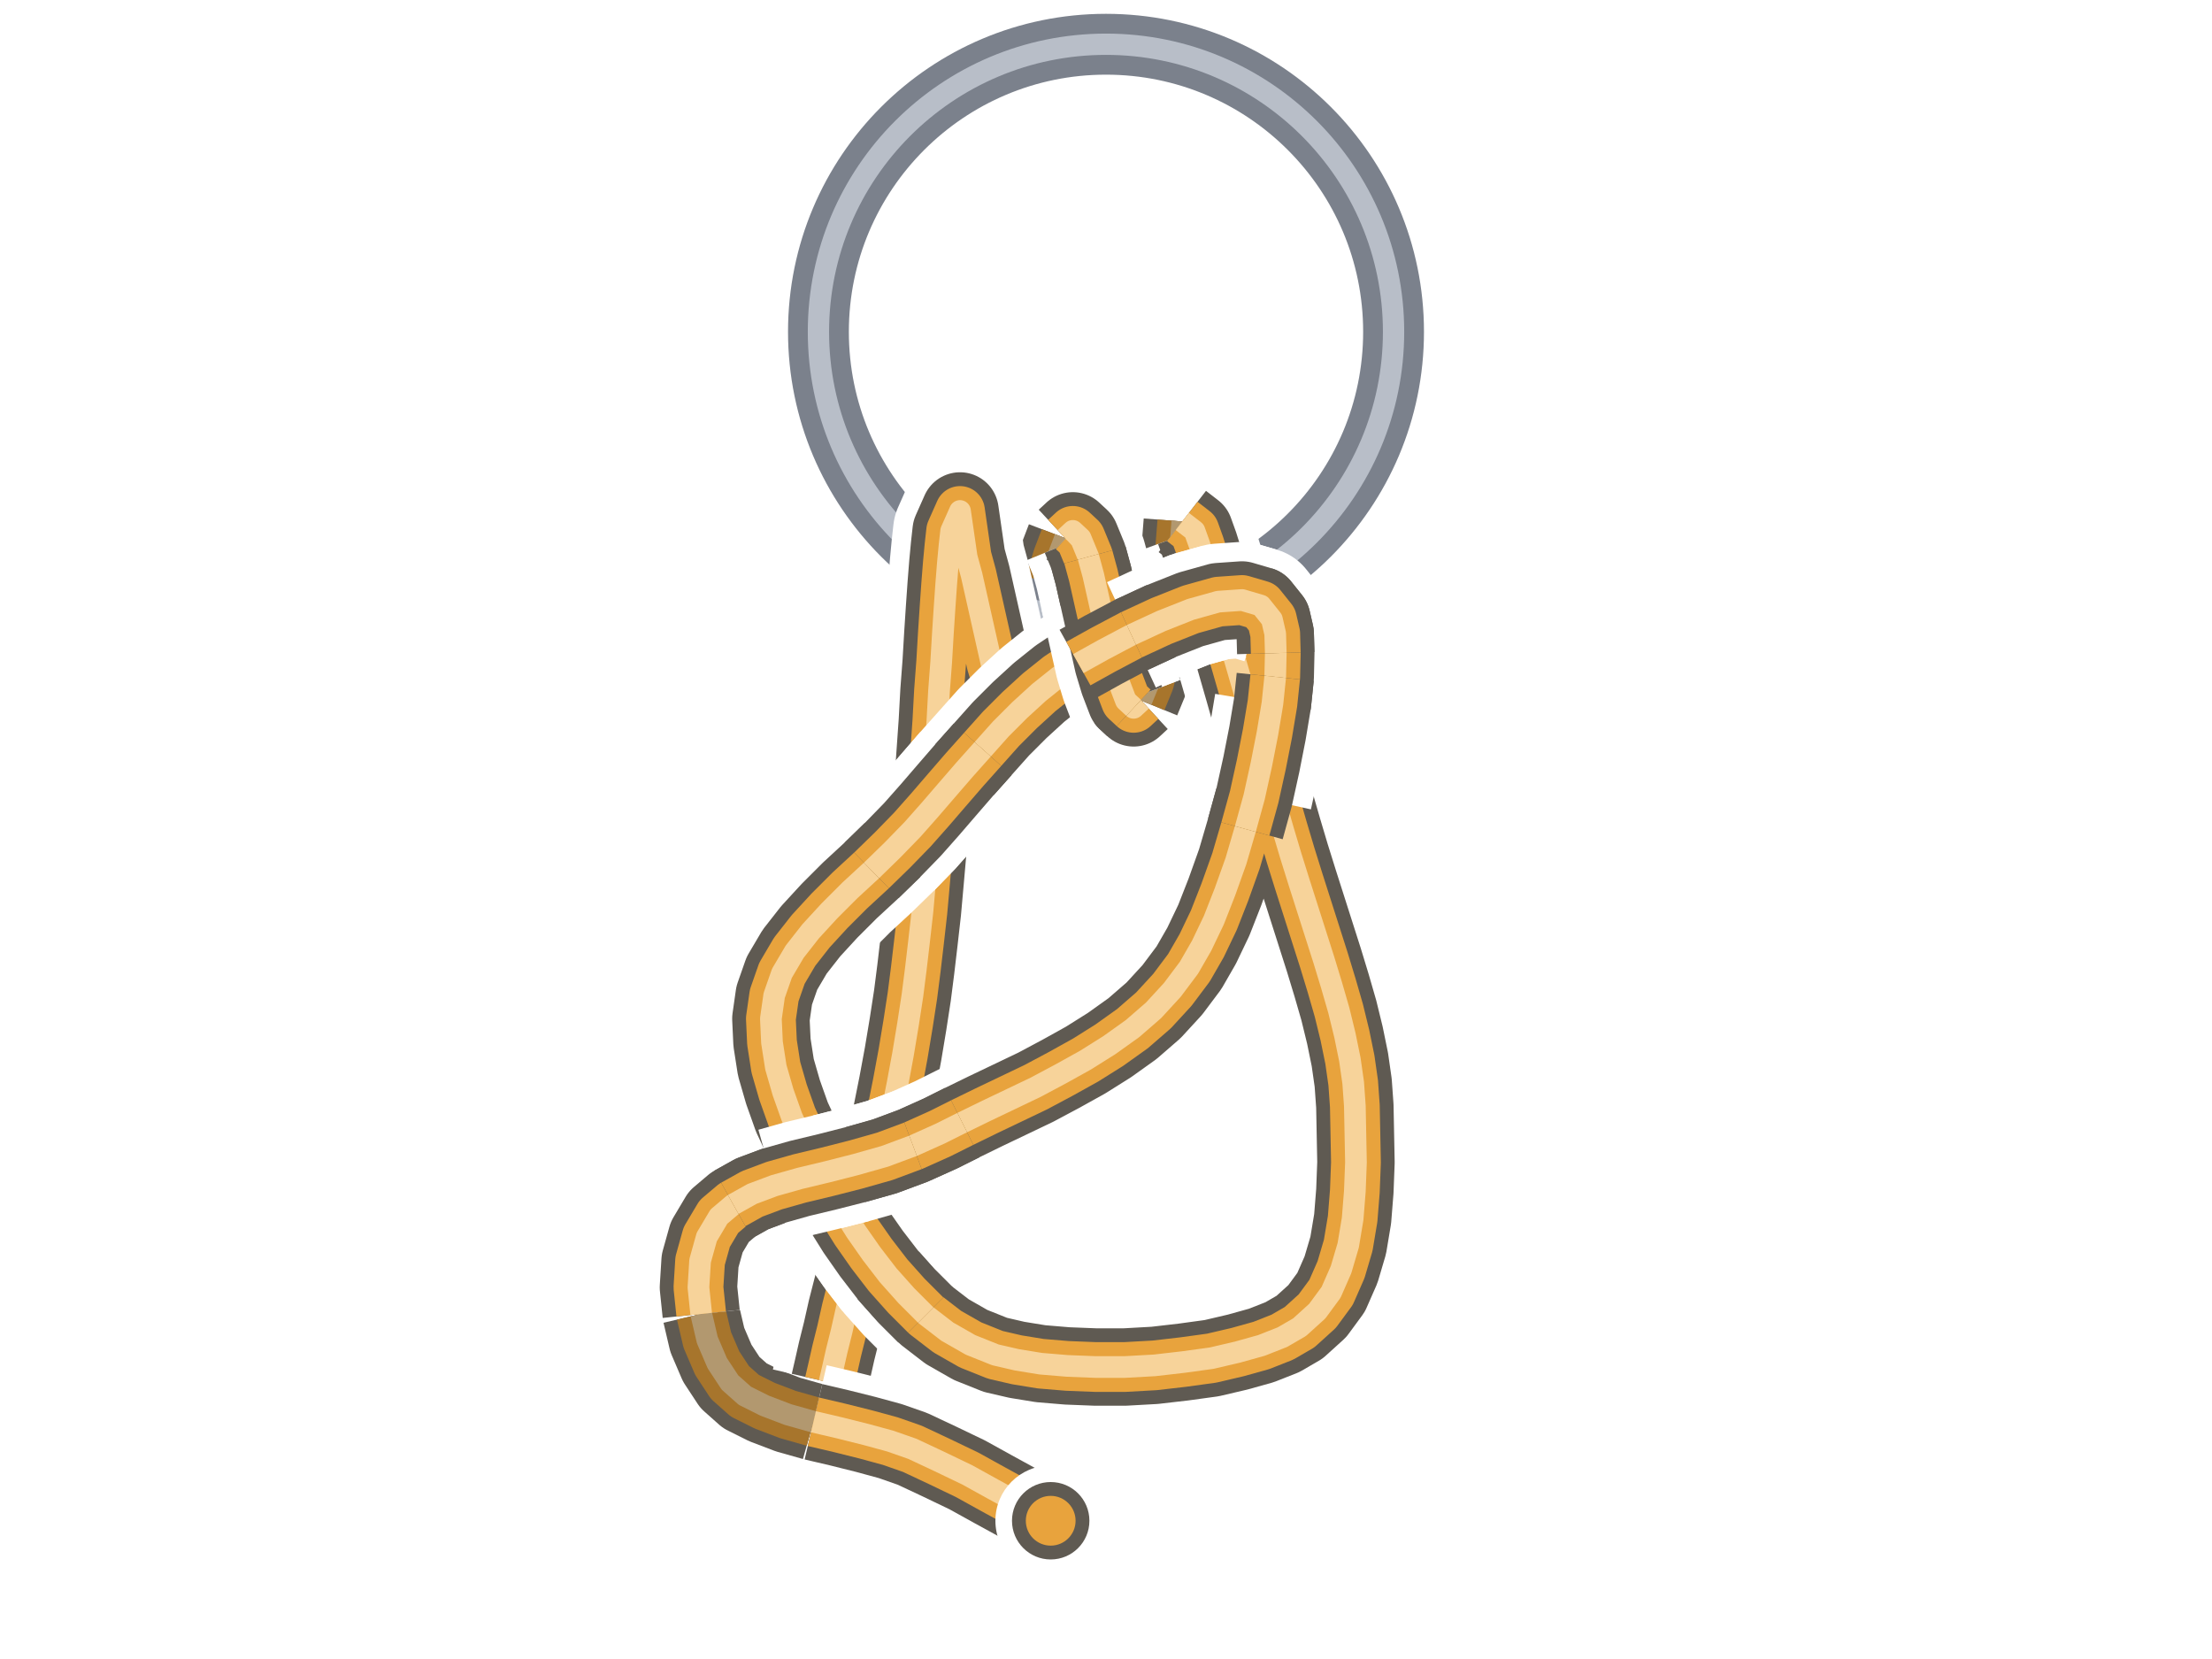
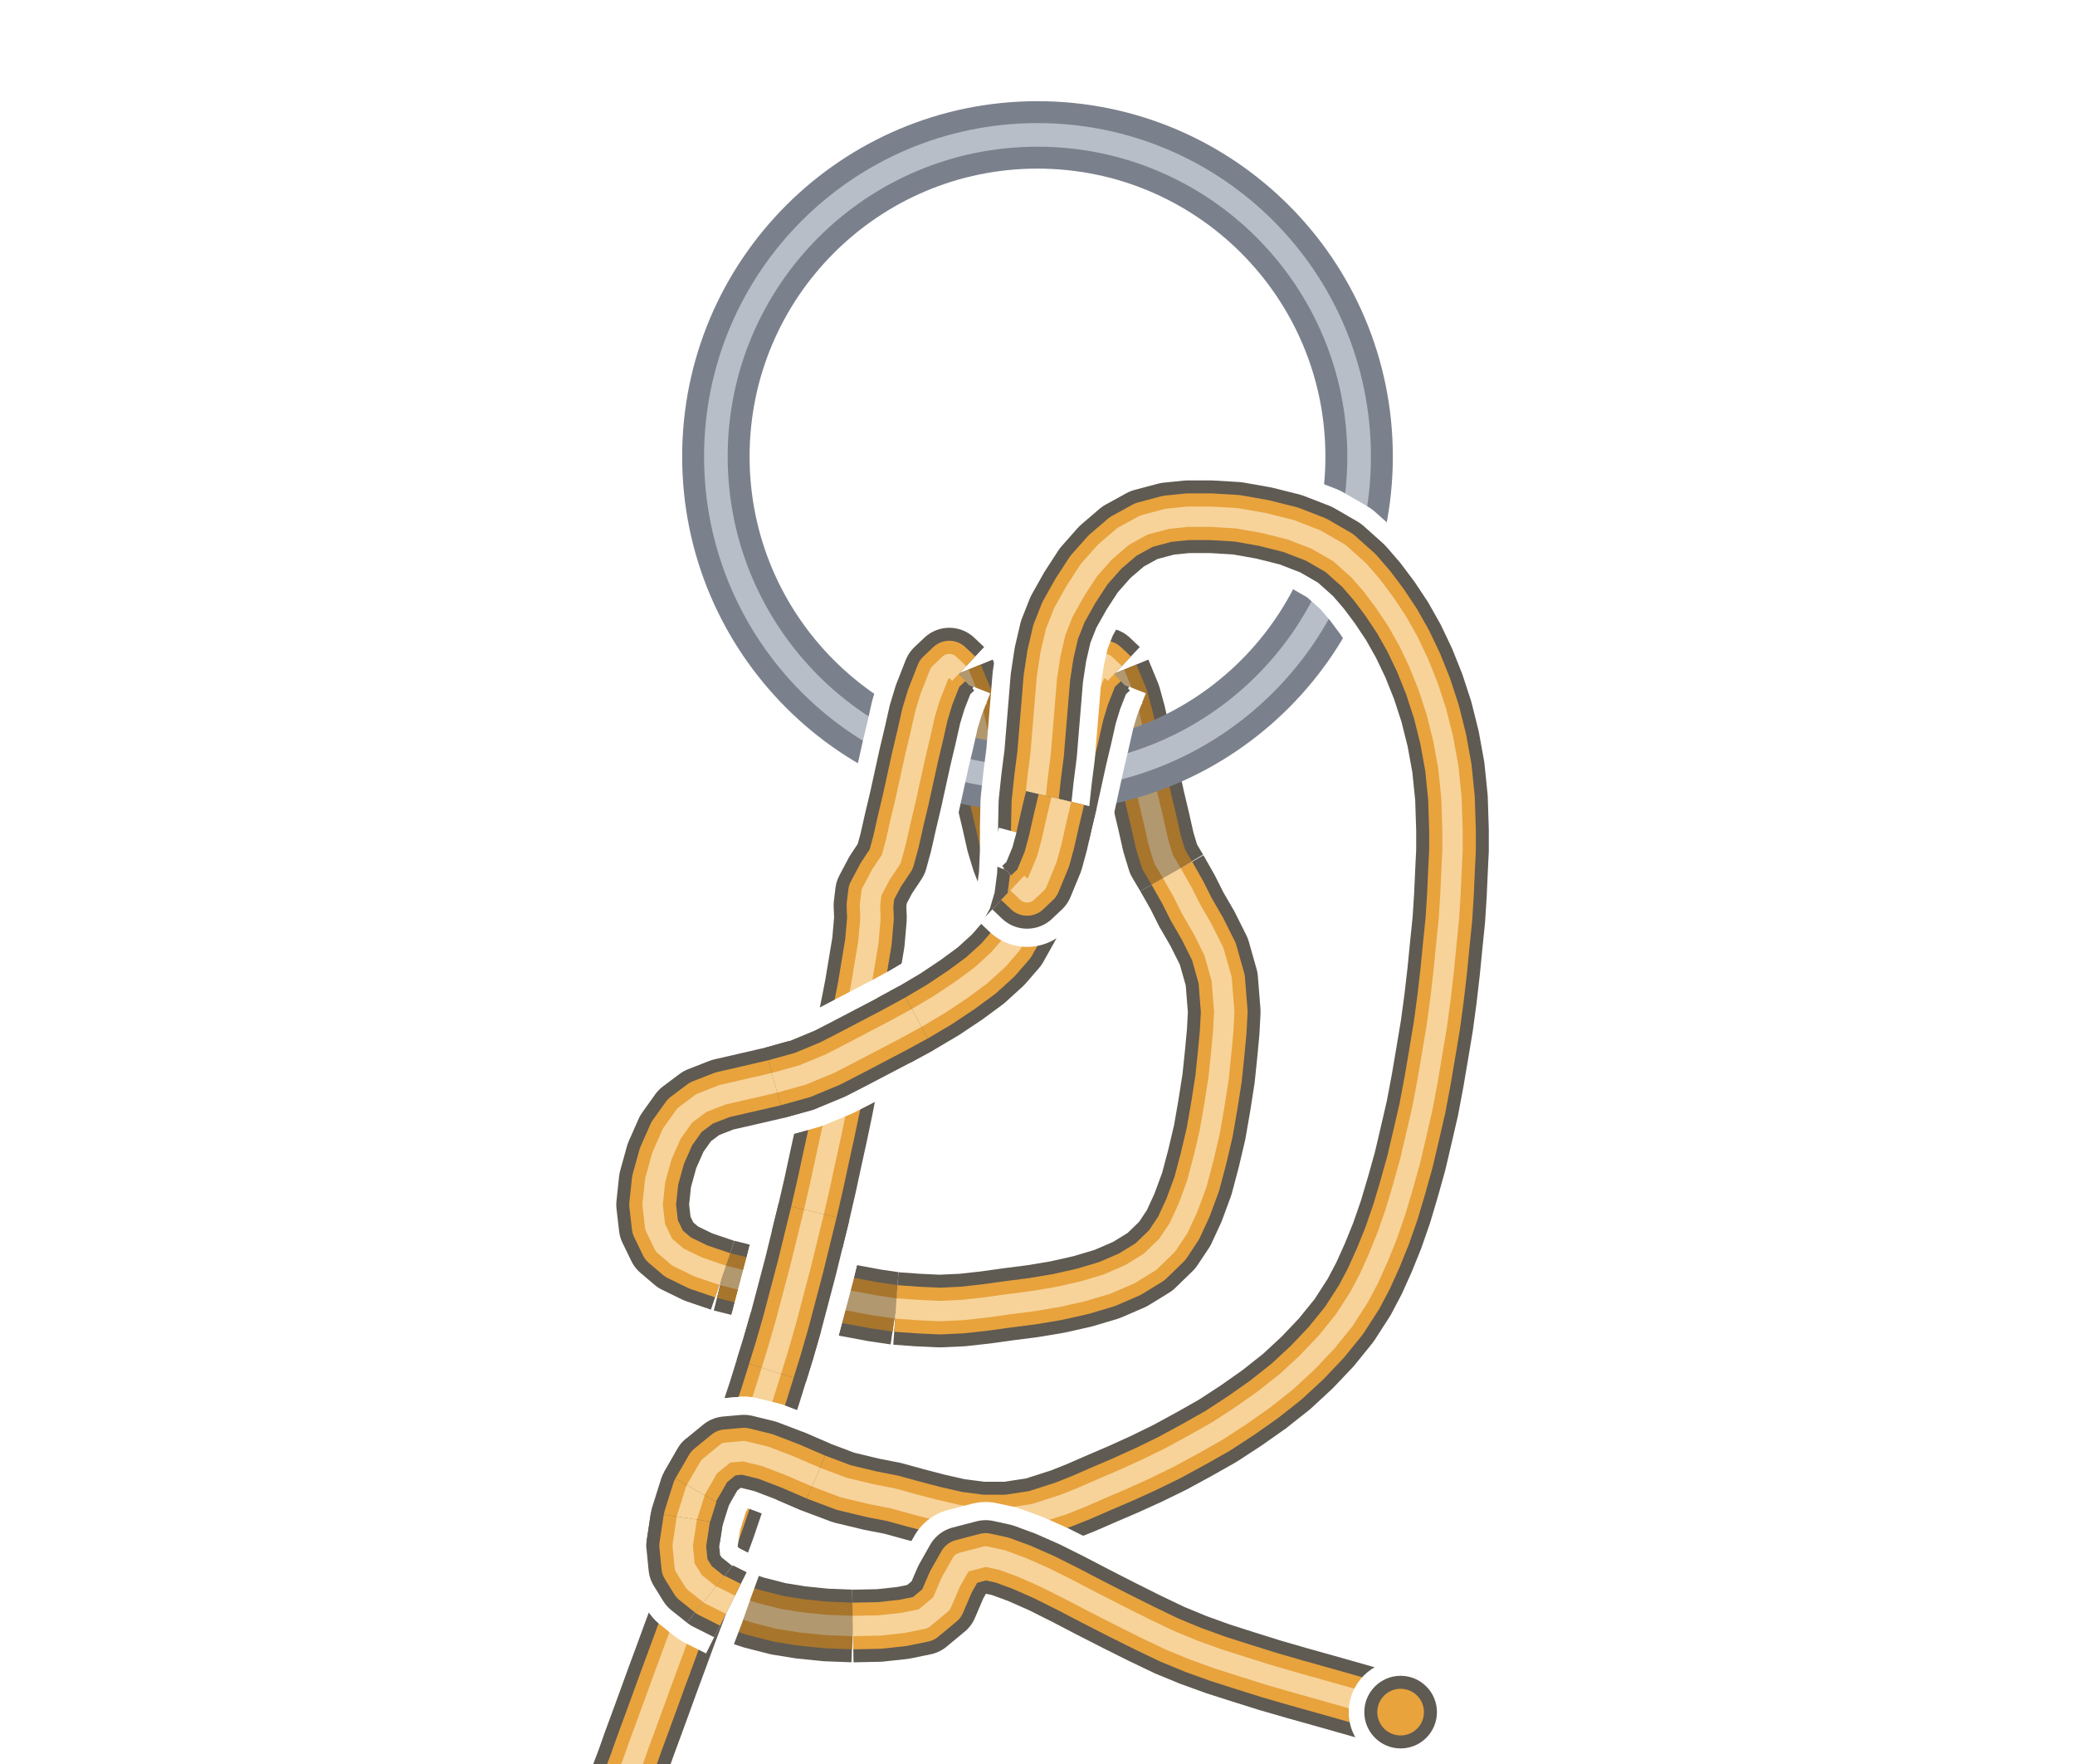
- <svg xmlns="http://www.w3.org/2000/svg" viewBox="0 0 400 300" width="400" height="300">
+ <svg xmlns="http://www.w3.org/2000/svg" viewBox="0 0 400 340" width="400" height="340">
  <defs>
-     <path id="p0" d="M184.4 126.7l1.4-3.4l0.9-3.3l0.9-4l0.9-4l0.9-4l0.9-4l1-3.3l1.3-3.4" />
-     <path id="p1" d="M206.4 126.7l1.4-3.4l0.9-3.3l0.9-4l0.9-4l0.9-4l0.9-4l1-3.3l0.5-6.4" />
-     <path id="p2" d="M126.8 237.6l1.1 4.7l1.8 4.2l2.3 3.5l2.7 2.4l3.6 1.8l4.2 1.6l4.6 1.3" />
-     <path id="p3" d="M150 250l0.6-2.6l0.7-3.1l0.9-3.6l0.9-4l1.1-4.3l1.1-4.7l1.2-4.9l1.2-5.1l1.2-5.3l1.1-5.4l1.2-5.5l1.1-5.5l1-5.4l0.9-5.4l0.8-5.2l0.6-4.7l0.6-5.1l0.6-5.3l0.5-5.6l0.5-5.7l0.4-5.8l0.5-5.8l0.4-5.8l0.4-5.7l0.3-5.5l0.4-5.3l0.3-5.1l0.3-4.6l0.3-4.3l0.3-3.8l0.3-3.2l0.3-2.7l1.6-3.6l1.2 8.3l0.9 3.3l0.9 4l0.9 4l0.9 4l0.9 4l1 3.3l1.3 3.4l1.4 1.3l1.4-1.3" />
-     <path id="p4" d="M192.6 97.3l1.4-1.3l1.4 1.3l1.4 3.4l0.9 3.3l0.9 4l0.9 4l0.9 4l0.9 4l1 3.3l1.3 3.4l1.4 1.3l1.4-1.3" />
-     <path id="p5" d="M213.8 94.3l2.2 1.7l0.9 2.5l1 3.2l1.2 3.8l1.4 4.3l1.4 4.7l1.5 5.1l1.5 5.2l1.5 5.3l1.5 5.3l1.5 5.2l1.3 4.9l1.3 4.5l1.4 4.7l1.5 4.8l1.5 4.7l1.5 4.7l1.5 4.7l1.4 4.6l1.3 4.5l1.1 4.5l0.9 4.4l0.6 4.2l0.3 4.2l0.1 5.1l0.1 5.1l-0.2 5.2l-0.4 5l-0.8 4.8l-1.3 4.4l-1.8 4.1l-2.5 3.4l-3.2 2.9l-3.1 1.8l-3.8 1.5l-4.3 1.2l-4.7 1.1l-5.1 0.7l-5.2 0.6l-5.4 0.3l-5.3 0l-5.1-0.2l-4.8-0.4l-4.3-0.7l-3.9-0.9l-4.5-1.8l-4.2-2.4l-3.9-3l-3.5-3.5l-3.3-3.7l-3-3.9l-2.8-4l-2.5-4l-2.3-3.7l-2.4-4.2l-2.3-4.3l-2.1-4.5l-1.6-4.5l-1.3-4.5l-0.7-4.5l-0.2-4.3l0.6-4.2l1.4-4l2.3-3.9l2.9-3.7l3.4-3.7l3.7-3.7l3.9-3.6l3.8-3.7l3.6-3.7l3.1-3.5l3.1-3.6l3.2-3.7l3.3-3.7l3.3-3.7l3.4-3.4l3.5-3.2l3.5-2.8l3.6-2.4l4.5-2.5l5.1-2.7l5.4-2.5l5.3-2.1l5-1.4l4.3-0.3l3.4 1l2 2.5l0.6 2.6l0.1 3.5l-0.1 4.3l-0.5 4.8l-0.9 5.4l-1.1 5.6l-1.3 5.9l-1.6 5.8l-1.7 5.8l-2 5.6l-2 5.1l-2.2 4.6l-2.3 4l-3 4l-3.4 3.7l-3.8 3.3l-4.2 3l-4.3 2.7l-4.5 2.5l-4.5 2.4l-4.6 2.2l-4.4 2.1l-4.3 2.1l-4 2l-4.9 2.2l-5.1 1.9l-5.3 1.5l-5.1 1.3l-5 1.2l-4.6 1.3l-4 1.5l-3.4 1.9l-2.6 2.2l-2.2 3.7l-1.2 4.3l-0.3 4.8l0.5 4.8" />
-     <path id="p6" d="M147.1 257.1l4.7 1.1l4.8 1.2l4.4 1.2l4 1.4l4.9 2.3l5 2.4l4.7 2.6l4.2 2.3l3.6 2l2.6 1.4" />
-     <path id="p7" d="M167.4 237.8l-3.5-3.5l-3.3-3.7l-3-3.9l-2.8-4l-2.5-4l-2.3-3.7l-2.4-4.2" />
-     <path id="p8" d="M160.6 230.6l-3-3.9l-2.8-4l-2.5-4" />
-     <path id="p9" d="M174 203l-4 2l-4.9 2.2l-5.1 1.9l-5.3 1.5l-5.1 1.3l-5 1.2" />
-     <path id="p10" d="M165.1 207.2l-5.1 1.9l-5.3 1.5l-5.1 1.3" />
-     <path id="p11" d="M157.6 157.4l3.8-3.7l3.6-3.7l3.1-3.5l3.1-3.6l3.2-3.7l3.3-3.7" />
-     <path id="p12" d="M161.4 153.7l3.6-3.7l3.1-3.5l3.1-3.6l3.2-3.7" />
-     <path id="p13" d="M196.8 100.7l0.9 3.3l0.9 4l0.9 4l0.9 4l0.9 4l1 3.3l1.3 3.4l1.4 1.3" />
-     <path id="p14" d="M198.6 108l0.9 4l0.9 4l0.9 4l1 3.3l1.3 3.4" />
-     <path id="p15" d="M195 120l4.5-2.5l5.1-2.7l5.4-2.5l5.3-2.1l5-1.4l4.3-0.3l3.4 1" />
-     <path id="p16" d="M204.6 114.8l5.4-2.5l5.3-2.1l5-1.4" />
-     <path id="p17" d="M204.6 114.8l5.4-2.5l5.3-2.1l5-1.4l4.3-0.3l3.4 1l2 2.5l0.6 2.6l0.1 3.5" />
-     <path id="p18" d="M210 112.3l5.3-2.1l5-1.4l4.3-0.3l3.4 1" />
-     <path id="p19" d="M230.6 122.4l-0.5 4.8l-0.9 5.4l-1.1 5.6l-1.3 5.9l-1.6 5.8" />
-     <path id="p20" d="M230.1 127.2l-0.9 5.4l-1.1 5.6l-1.3 5.9" />
-     <path id="p21" d="M165.1 207.2l-5.1 1.9l-5.3 1.5l-5.1 1.3l-5 1.2l-4.6 1.3l-4 1.5l-3.4 1.9" />
-     <path id="p22" d="M154.7 210.6l-5.1 1.3l-5 1.2l-4.6 1.3" />
+     <path id="p0" d="M184.9 129.8l1.9 4.6l0.9 3.3l0.9 4l1 4.2l0.9 4.1l0.9 4.1l1 4.2l0.9 4l1 3.3l1.8 4.6" />
+     <path id="p1" d="M214.9 129.8l1.9 4.6l0.9 3.3l0.9 4l1 4.2l0.9 4.1l0.9 4.1l1 4.2l0.9 4l1 3.3l1.6 2.7" />
+     <path id="p2" d="M172.7 252.2l-4.1-0.6l-4.3-0.8l-4.3-0.8l-4.8-0.9l-5.2-0.9l-5.5-1.1l-5.2-1.3" />
+     <path id="p3" d="M140.8 309.3l4.5 1.5l4.7 1.2l4.3 0.7l4.9 0.5l5.2 0.2" />
+     <path id="p4" d="M120 345l0.9-2.5l1.1-2.9l1.2-3.4l1.4-3.8l1.5-4.1l1.6-4.4l1.7-4.6l1.8-4.9l1.9-5l1.8-5.1l1.9-5.2l1.9-5.2l1.8-5.3l1.8-5.1l1.8-5.1l1.6-4.9l1.6-4.8l1.4-4.5l1.3-4.2l1.5-5.2l1.4-5.3l1.4-5.3l1.3-5.3l1.3-5.3l1.2-5.2l1.1-5.1l1.1-5l1-4.8l0.9-4.6l0.9-4.4l0.8-4.1l0.8-3.8l0.7-3.5l0.6-3.1l1.4-8.4l0.4-4.6l-0.1-2.5l0.3-2.5l1.8-3.4l2-3l0.9-3.3l0.9-4l1-4.2l0.9-4.1l0.9-4.1l1-4.2l0.9-4l1-3.3l1.8-4.6l1.9-1.8l1.9 1.8" />
+     <path id="p5" d="M196.1 170.2l1.9 1.8l1.9-1.8l1.9-4.6l0.9-3.3l0.9-4l1-4.2l0.9-4.1l0.9-4.1l1-4.2l0.9-4l1-3.3l1.8-4.6l1.9-1.8l1.9 1.8" />
+     <path id="p6" d="M225.9 168.3l2.1 3.7l1.6 3.2l2.2 3.8l2.2 4.4l1.5 5.3l0.5 6.3l-0.2 3.8l-0.4 4.3l-0.5 4.8l-0.8 5.1l-0.9 5.2l-1.2 5.1l-1.3 4.9l-1.7 4.6l-1.8 3.9l-2.2 3.3l-3.3 3.2l-3.9 2.4l-4.4 1.9l-4.7 1.4l-4.9 1.1l-4.8 0.8l-4.7 0.6l-4.3 0.6l-4.5 0.5l-4.4 0.2l-4.2-0.2l-4.2-0.3" />
+     <path id="p7" d="M139.3 245.8l-4.7-1.6l-3.9-1.9l-2.7-2.3l-1.7-3.5l-0.5-4.3l0.5-4.7l1.3-4.7l1.9-4.3l2.5-3.5l3.2-2.4l4.1-1.6l4.8-1.1l5.2-1.2l5.4-1.5l5.3-2.2l3.7-1.9l4.2-2.2l4.4-2.3l4.4-2.4l4.4-2.6l4.2-2.8l3.8-2.8l3.3-3l2.6-3l2.3-4.1l1.3-4.4l0.6-4.6l0.2-4.7l0-4.8l0.1-4.7l0.5-4.7l0.6-4.7l0.4-4.9l0.4-4.8l0.4-4.9l0.7-4.6l1-4.3l1.5-3.8l2.3-4.1l2.6-4l3.1-3.5l3.5-3l4-2.2l4.5-1.2l3.9-0.4l4.6 0l5 0.3l5.1 0.9l5.2 1.3l4.9 1.9l4.5 2.6l3.8 3.4l2.5 2.9l2.4 3.2l2.4 3.6l2.2 3.9l2 4.2l1.8 4.5l1.6 4.9l1.3 5.2l1 5.5l0.6 5.9l0.2 6.2l0 3.9l-0.2 4.1l-0.2 4.5l-0.3 4.7l-0.5 4.9l-0.5 5.1l-0.6 5.2l-0.7 5.2l-0.9 5.4l-0.9 5.3l-1 5.3l-1.2 5.2l-1.2 5.1l-1.4 5l-1.4 4.7l-1.6 4.6l-1.7 4.2l-1.8 4l-1.9 3.6l-2.9 4.5l-3.4 4.2l-3.7 3.9l-4 3.7l-4.3 3.4l-4.4 3.1l-4.6 3l-4.6 2.6l-4.6 2.5l-4.5 2.2l-4.4 2l-4.2 1.8l-3.9 1.7l-3.5 1.4l-5.6 1.8l-5.3 0.8l-4.8 0l-4.6-0.6l-4.4-1l-4.2-1.1l-4-1.1l-4.1-0.8l-5.4-1.3l-5.3-2l-5.1-2.2l-4.7-1.8l-4.1-1l-3.4 0.3l-3.3 2.7l-2.6 4.5l-1.7 5.4l-0.8 5.3l0.4 4.1l1.8 2.9l3 2.4l4 2" />
+     <path id="p8" d="M164.4 313.4l5.1-0.1l4.6-0.5l3.9-0.8l3.5-2.9l1.8-4.2l2.1-3.7l4.6-1.2l3.2 0.7l3.8 1.4l4.3 1.9l4.6 2.3l4.8 2.5l4.9 2.5l5 2.5l4.8 2.3l4.6 1.9l4.7 1.7l5 1.6l5.1 1.6l5.2 1.5l5 1.4l4.6 1.3l4.2 1.2l3.5 0.9l2.7 0.8" />
+     <path id="p9" d="M132.4 292.6l-0.8 5.3l0.4 4.1l1.8 2.9l3 2.4" />
+     <path id="p10" d="M131.6 297.9l0.4 4.1l1.8 2.9l3 2.4" />
+     <path id="p11" d="M157.3 284.7l-5.1-2.2l-4.7-1.8l-4.1-1l-3.4 0.3l-3.3 2.7l-2.6 4.5" />
+     <path id="p12" d="M152.2 282.5l-4.7-1.8l-4.1-1l-3.4 0.3l-3.3 2.7" />
+     <path id="p13" d="M148.7 264.2l1.3-4.2l1.5-5.2l1.4-5.3l1.4-5.3l1.3-5.3l1.3-5.3" />
+     <path id="p14" d="M151.5 254.8l1.4-5.3l1.4-5.3l1.3-5.3" />
+     <path id="p15" d="M149.3 208.7l5.4-1.5l5.3-2.2l3.7-1.9l4.2-2.2l4.4-2.3l4.4-2.4" />
+     <path id="p16" d="M154.7 207.2l5.3-2.2l3.7-1.9l4.2-2.2l4.4-2.3" />
+     <path id="p17" d="M196.1 170.2l1.9 1.8l1.9-1.8l1.9-4.6l0.9-3.3l0.9-4l1-4.2" />
+     <path id="p18" d="M196.1 170.2l1.9 1.8l1.9-1.8l1.9-4.6l0.9-3.3" />
  </defs>
  <rect width="100%" height="100%" fill="#ffffff" />
  <g fill="none" stroke-linejoin="round">
    <use href="#p0" stroke="#ffffff" stroke-width="21" />
    <use href="#p0" stroke="#5f5a52" stroke-width="14" />
    <use href="#p0" stroke="#a7752c" stroke-width="9" />
    <use href="#p0" stroke="#b2986f" stroke-width="3.92" />
    <use href="#p1" stroke="#ffffff" stroke-width="21" />
    <use href="#p1" stroke="#5f5a52" stroke-width="14" />
    <use href="#p1" stroke="#a7752c" stroke-width="9" />
    <use href="#p1" stroke="#b2986f" stroke-width="3.92" />
    <use href="#p2" stroke="#ffffff" stroke-width="21" />
    <use href="#p2" stroke="#5f5a52" stroke-width="14" />
    <use href="#p2" stroke="#a7752c" stroke-width="9" />
    <use href="#p2" stroke="#b2986f" stroke-width="3.92" />
-     <circle cx="200" cy="60" r="52" fill="none" stroke="#7b818c" stroke-width="11" />
-     <circle cx="200" cy="60" r="52" fill="none" stroke="#b8bec8" stroke-width="3.85" />
    <use href="#p3" stroke="#ffffff" stroke-width="21" />
    <use href="#p3" stroke="#5f5a52" stroke-width="14" />
-     <use href="#p3" stroke="#e8a33d" stroke-width="9" />
-     <use href="#p3" stroke="#f7d39a" stroke-width="3.92" />
+     <use href="#p3" stroke="#a7752c" stroke-width="9" />
+     <use href="#p3" stroke="#b2986f" stroke-width="3.92" />
+     <circle cx="200" cy="88" r="62" fill="none" stroke="#7b818c" stroke-width="13" />
+     <circle cx="200" cy="88" r="62" fill="none" stroke="#b8bec8" stroke-width="4.55" />
    <use href="#p4" stroke="#ffffff" stroke-width="21" />
    <use href="#p4" stroke="#5f5a52" stroke-width="14" />
    <use href="#p4" stroke="#e8a33d" stroke-width="9" />
    <use href="#p4" stroke="#f7d39a" stroke-width="3.92" />
    <use href="#p5" stroke="#ffffff" stroke-width="21" />
    <use href="#p5" stroke="#5f5a52" stroke-width="14" />
    <use href="#p5" stroke="#e8a33d" stroke-width="9" />
    <use href="#p5" stroke="#f7d39a" stroke-width="3.92" />
    <use href="#p6" stroke="#ffffff" stroke-width="21" />
    <use href="#p6" stroke="#5f5a52" stroke-width="14" />
    <use href="#p6" stroke="#e8a33d" stroke-width="9" />
    <use href="#p6" stroke="#f7d39a" stroke-width="3.92" />
-     <circle cx="190" cy="275" r="10" fill="#ffffff" />
-     <circle cx="190" cy="275" r="7" fill="#5f5a52" />
-     <circle cx="190" cy="275" r="4.5" fill="#e8a33d" />
-     <use href="#p8" stroke="#ffffff" stroke-width="21" />
+     <use href="#p7" stroke="#ffffff" stroke-width="21" />
    <use href="#p7" stroke="#5f5a52" stroke-width="14" />
    <use href="#p7" stroke="#e8a33d" stroke-width="9" />
    <use href="#p7" stroke="#f7d39a" stroke-width="3.92" />
+     <use href="#p8" stroke="#ffffff" stroke-width="21" />
+     <use href="#p8" stroke="#5f5a52" stroke-width="14" />
+     <use href="#p8" stroke="#e8a33d" stroke-width="9" />
+     <use href="#p8" stroke="#f7d39a" stroke-width="3.92" />
+     <circle cx="270" cy="330" r="10" fill="#ffffff" />
+     <circle cx="270" cy="330" r="7" fill="#5f5a52" />
+     <circle cx="270" cy="330" r="4.5" fill="#e8a33d" />
    <use href="#p10" stroke="#ffffff" stroke-width="21" />
    <use href="#p9" stroke="#5f5a52" stroke-width="14" />
    <use href="#p9" stroke="#e8a33d" stroke-width="9" />
    <use href="#p9" stroke="#f7d39a" stroke-width="3.92" />
    <use href="#p12" stroke="#ffffff" stroke-width="21" />
    <use href="#p11" stroke="#5f5a52" stroke-width="14" />
    <use href="#p11" stroke="#e8a33d" stroke-width="9" />
    <use href="#p11" stroke="#f7d39a" stroke-width="3.92" />
    <use href="#p14" stroke="#ffffff" stroke-width="21" />
    <use href="#p13" stroke="#5f5a52" stroke-width="14" />
    <use href="#p13" stroke="#e8a33d" stroke-width="9" />
    <use href="#p13" stroke="#f7d39a" stroke-width="3.92" />
    <use href="#p16" stroke="#ffffff" stroke-width="21" />
    <use href="#p15" stroke="#5f5a52" stroke-width="14" />
    <use href="#p15" stroke="#e8a33d" stroke-width="9" />
    <use href="#p15" stroke="#f7d39a" stroke-width="3.92" />
    <use href="#p18" stroke="#ffffff" stroke-width="21" />
    <use href="#p17" stroke="#5f5a52" stroke-width="14" />
    <use href="#p17" stroke="#e8a33d" stroke-width="9" />
    <use href="#p17" stroke="#f7d39a" stroke-width="3.92" />
-     <use href="#p20" stroke="#ffffff" stroke-width="21" />
-     <use href="#p19" stroke="#5f5a52" stroke-width="14" />
-     <use href="#p19" stroke="#e8a33d" stroke-width="9" />
-     <use href="#p19" stroke="#f7d39a" stroke-width="3.92" />
-     <use href="#p22" stroke="#ffffff" stroke-width="21" />
-     <use href="#p21" stroke="#5f5a52" stroke-width="14" />
-     <use href="#p21" stroke="#e8a33d" stroke-width="9" />
-     <use href="#p21" stroke="#f7d39a" stroke-width="3.92" />
  </g>
</svg>
